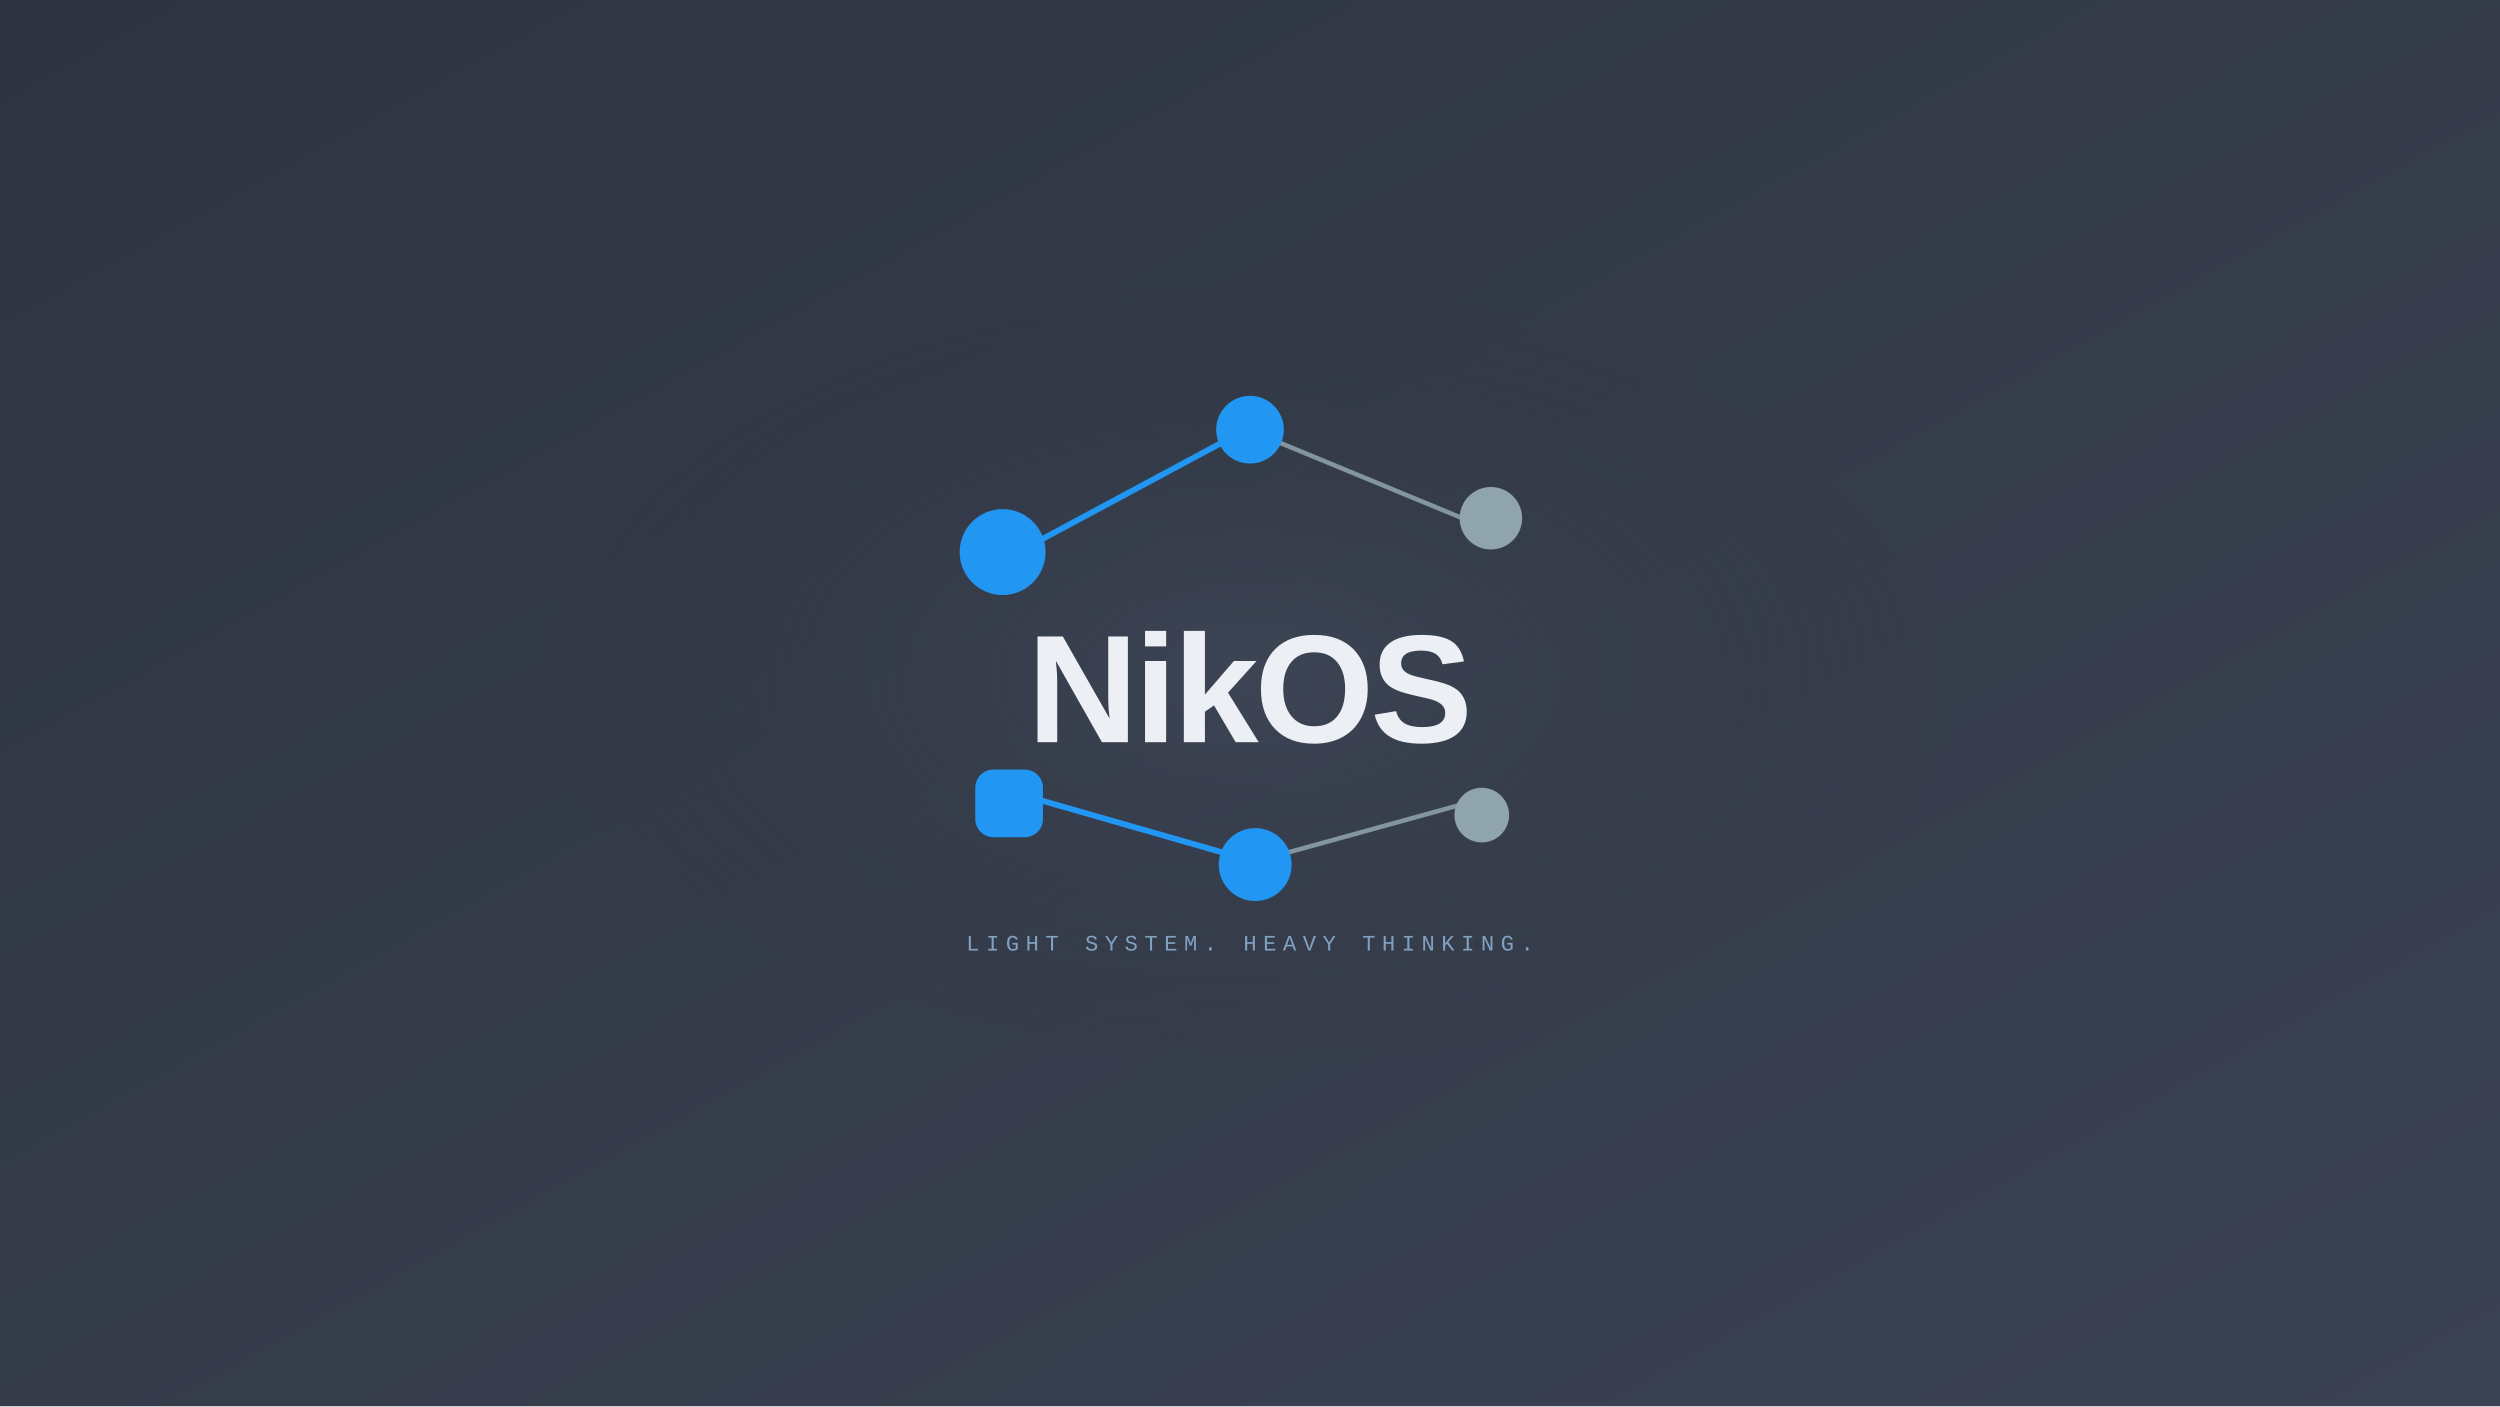
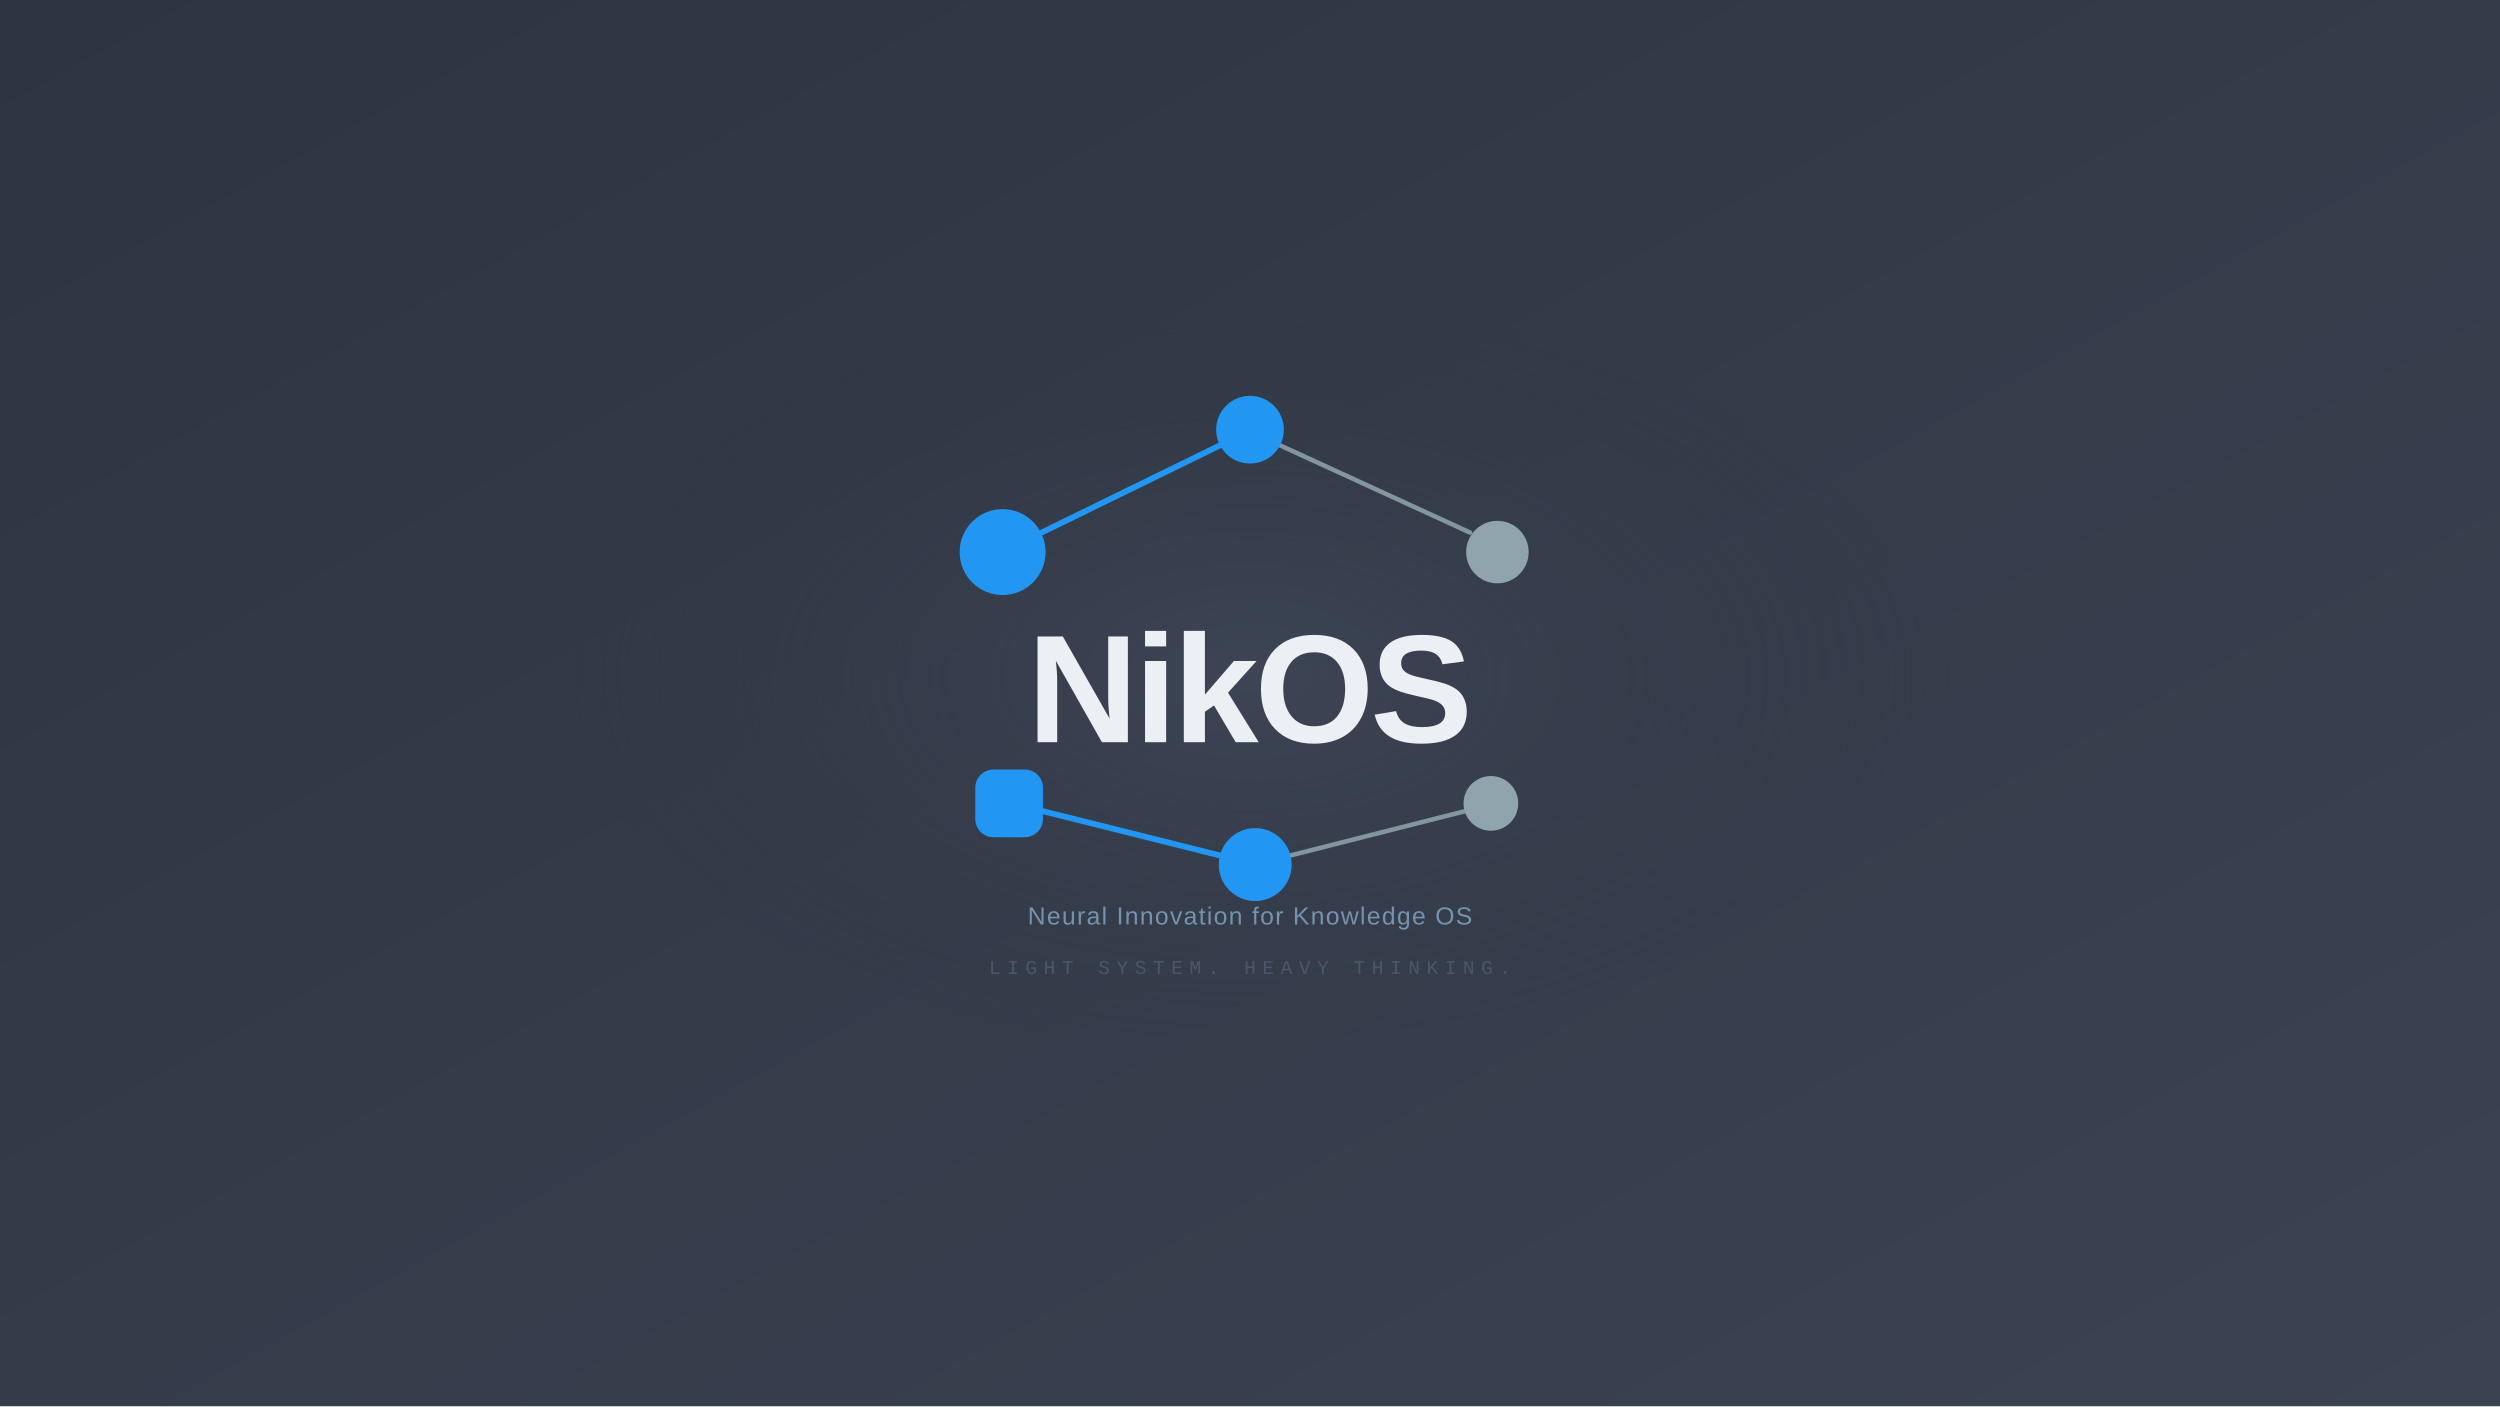
<svg xmlns="http://www.w3.org/2000/svg" width="1920" height="1080" viewBox="0 0 1920 1080">
  <defs>
    <linearGradient id="bg" x1="0%" y1="0%" x2="100%" y2="100%">
      <stop offset="0%" style="stop-color:#2e3440" />
      <stop offset="100%" style="stop-color:#3b4252" />
    </linearGradient>
    <radialGradient id="glow" cx="50%" cy="48%" r="28%">
      <stop offset="0%" style="stop-color:#434c5e;stop-opacity:0.6" />
      <stop offset="100%" style="stop-color:#2e3440;stop-opacity:0" />
    </radialGradient>
  </defs>
  <rect width="1920" height="1080" fill="url(#bg)" />
  <rect width="1920" height="1080" fill="url(#glow)" />
-   <line x1="793" y1="418" x2="942" y2="338" stroke="#2196F3" stroke-width="4.5" stroke-linecap="round" />
-   <line x1="978" y1="338" x2="1128" y2="400" stroke="#90a4ae" stroke-width="3.5" stroke-linecap="round" opacity="0.85" />
-   <line x1="797" y1="614" x2="940" y2="655" stroke="#2196F3" stroke-width="4.5" stroke-linecap="round" />
-   <line x1="988" y1="655" x2="1122" y2="618" stroke="#90a4ae" stroke-width="3.5" stroke-linecap="round" opacity="0.85" />
+   <line x1="800" y1="409" x2="937" y2="342" stroke="#2196F3" stroke-width="4.5" stroke-linecap="round" />
+   <line x1="983" y1="342" x2="1129" y2="409" stroke="#90a4ae" stroke-width="3.5" stroke-linecap="round" opacity="0.85" />
+   <line x1="801" y1="623" x2="937" y2="657" stroke="#2196F3" stroke-width="4.5" stroke-linecap="round" />
+   <line x1="991" y1="657" x2="1125" y2="623" stroke="#90a4ae" stroke-width="3.5" stroke-linecap="round" opacity="0.85" />
  <circle cx="960" cy="330" r="26" fill="#2196F3" />
  <circle cx="770" cy="424" r="33" fill="#2196F3" />
-   <circle cx="1145" cy="398" r="24" fill="#90a4ae" />
+   <circle cx="1150" cy="424" r="24" fill="#90a4ae" />
  <rect x="749" y="591" width="52" height="52" rx="14" ry="14" fill="#2196F3" />
+   <circle cx="1145" cy="617" r="21" fill="#90a4ae" />
  <circle cx="964" cy="664" r="28" fill="#2196F3" />
-   <circle cx="1138" cy="626" r="21" fill="#90a4ae" />
  <text x="960" y="570" font-family="'Arial', 'Helvetica Neue', sans-serif" font-size="118" font-weight="800" fill="#eceff4" text-anchor="middle" letter-spacing="-3">NikOS</text>
-   <text x="960" y="730" font-family="'Courier New', monospace" font-size="17" fill="#81a1c1" text-anchor="middle" letter-spacing="5">LIGHT SYSTEM. HEAVY THINKING.</text>
+   <text x="960" y="710" font-family="'Arial', 'Helvetica Neue', sans-serif" font-size="19" fill="#81a1c1" text-anchor="middle" letter-spacing="1" opacity="0.85">Neural Innovation for Knowledge OS</text>
+   <text x="960" y="748" font-family="'Courier New', monospace" font-size="15" fill="#4c566a" text-anchor="middle" letter-spacing="5">LIGHT SYSTEM. HEAVY THINKING.</text>
</svg>
